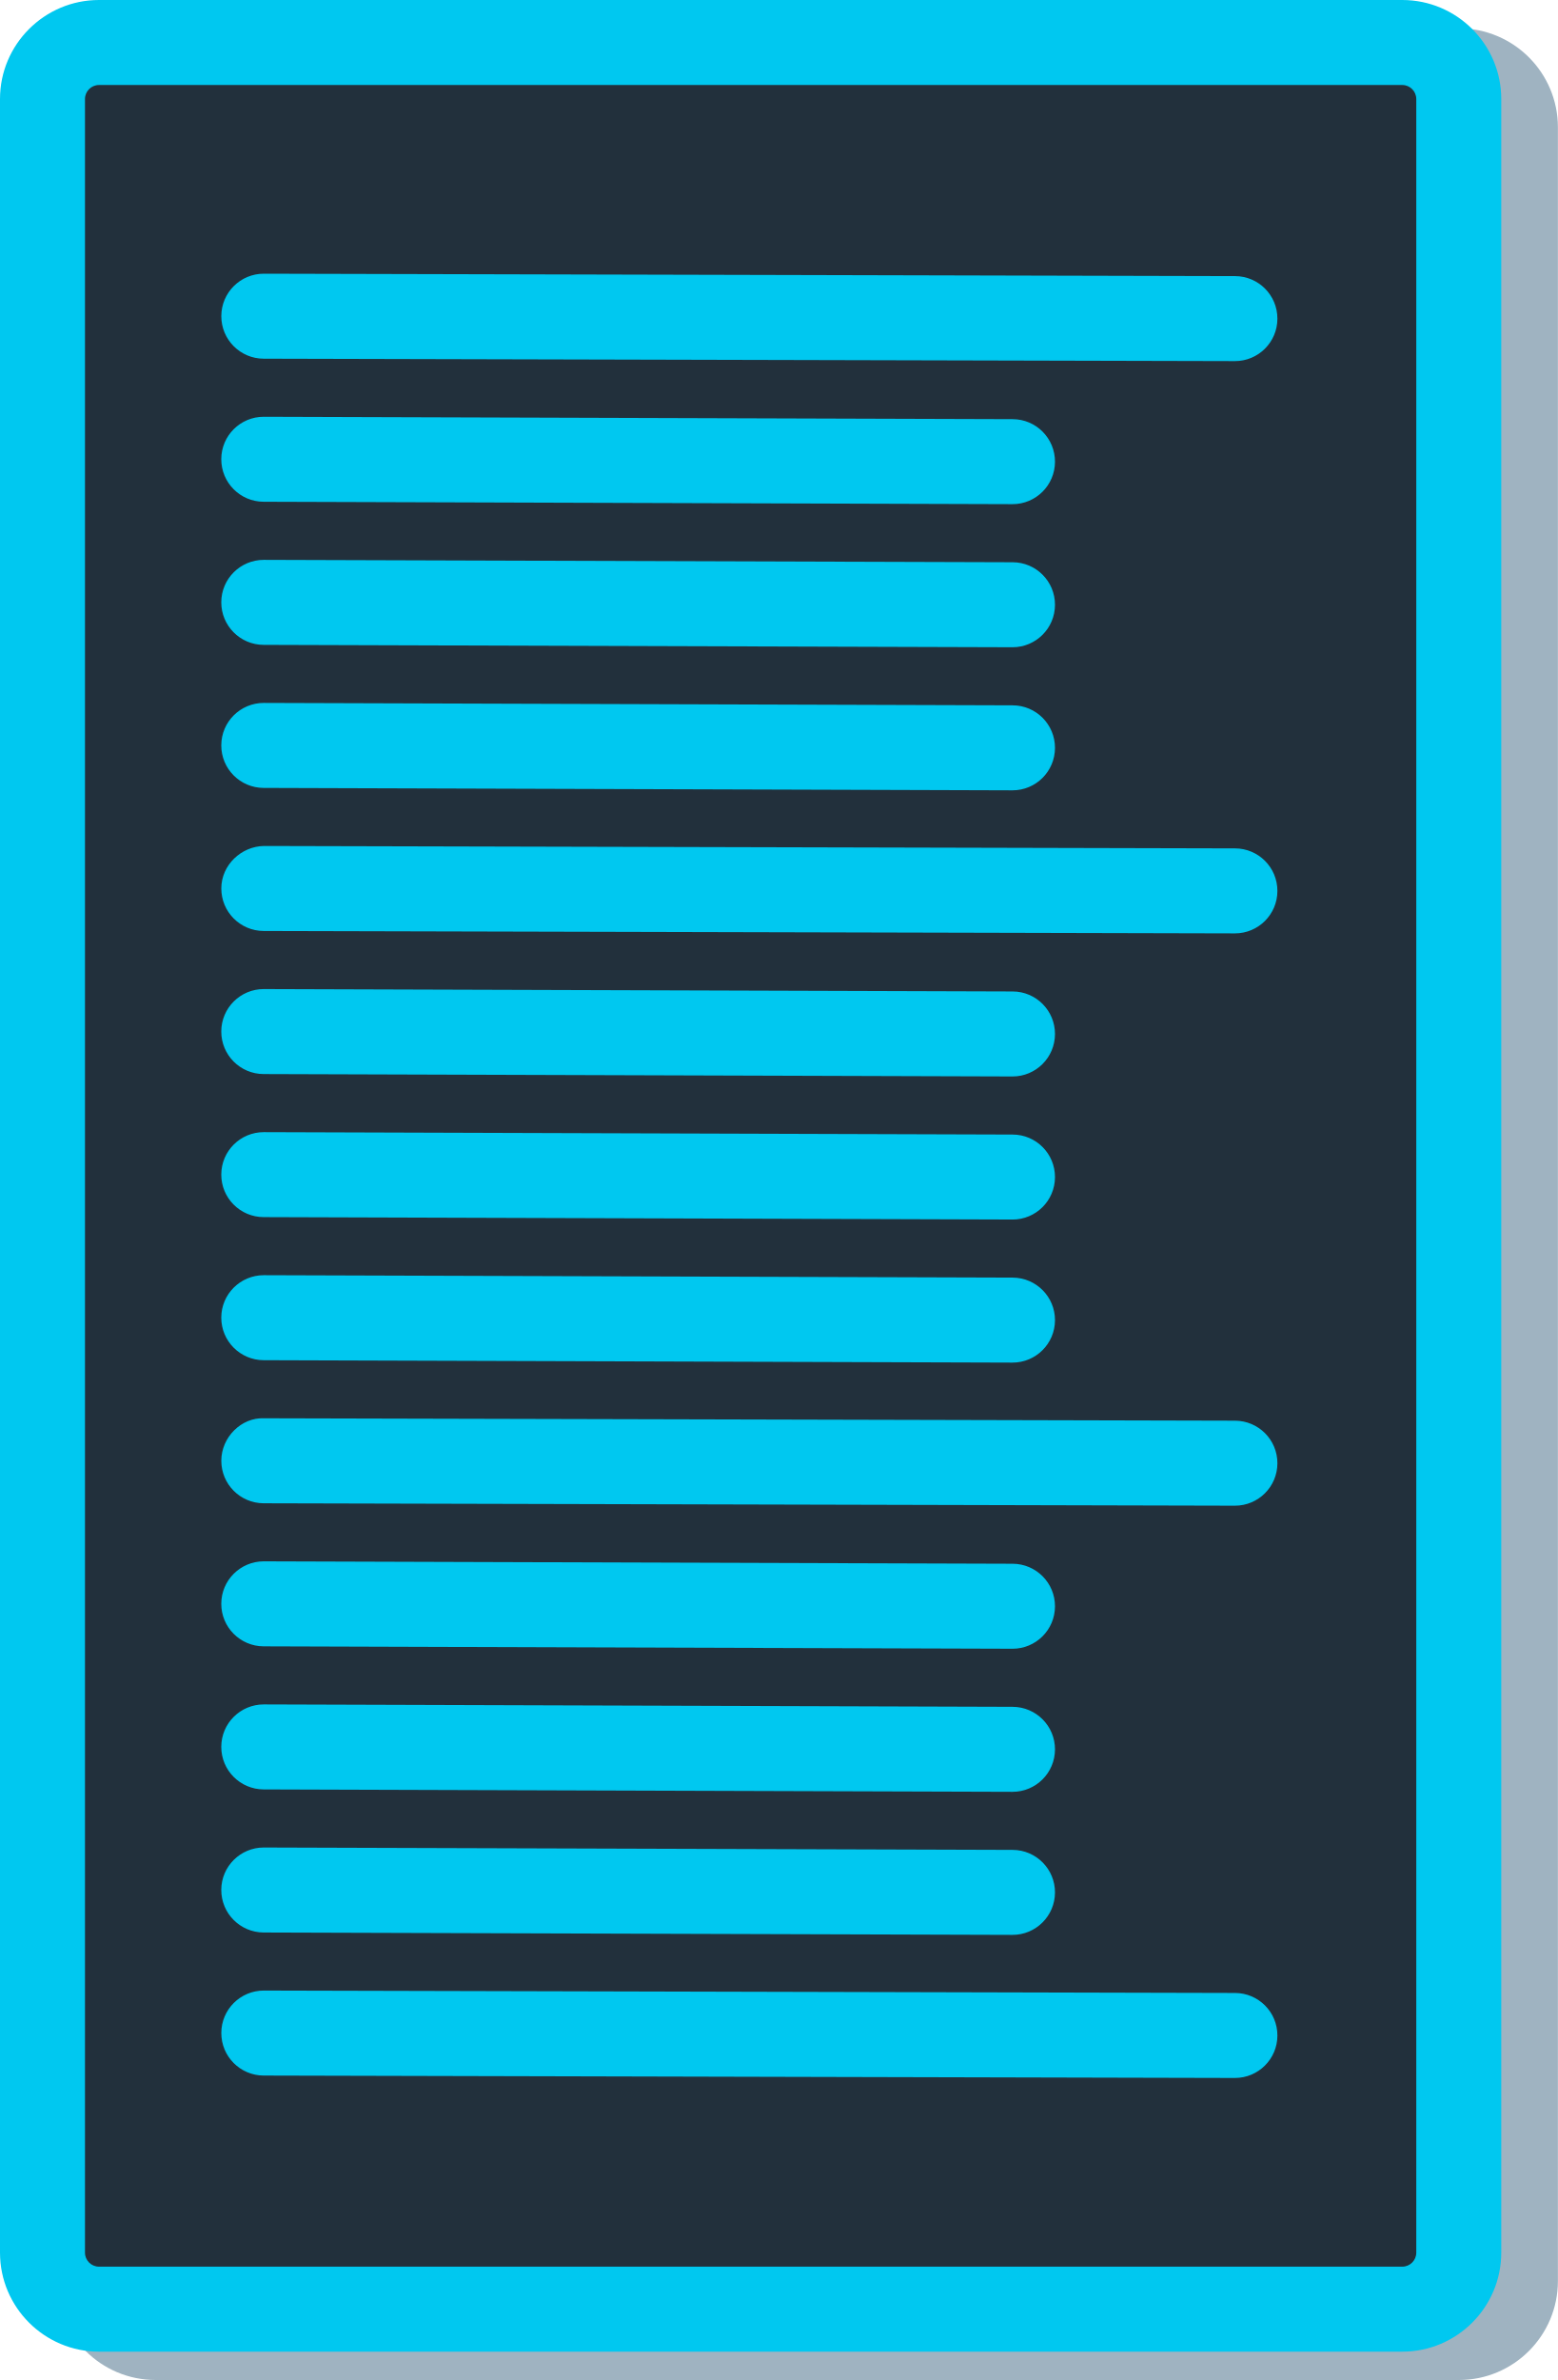
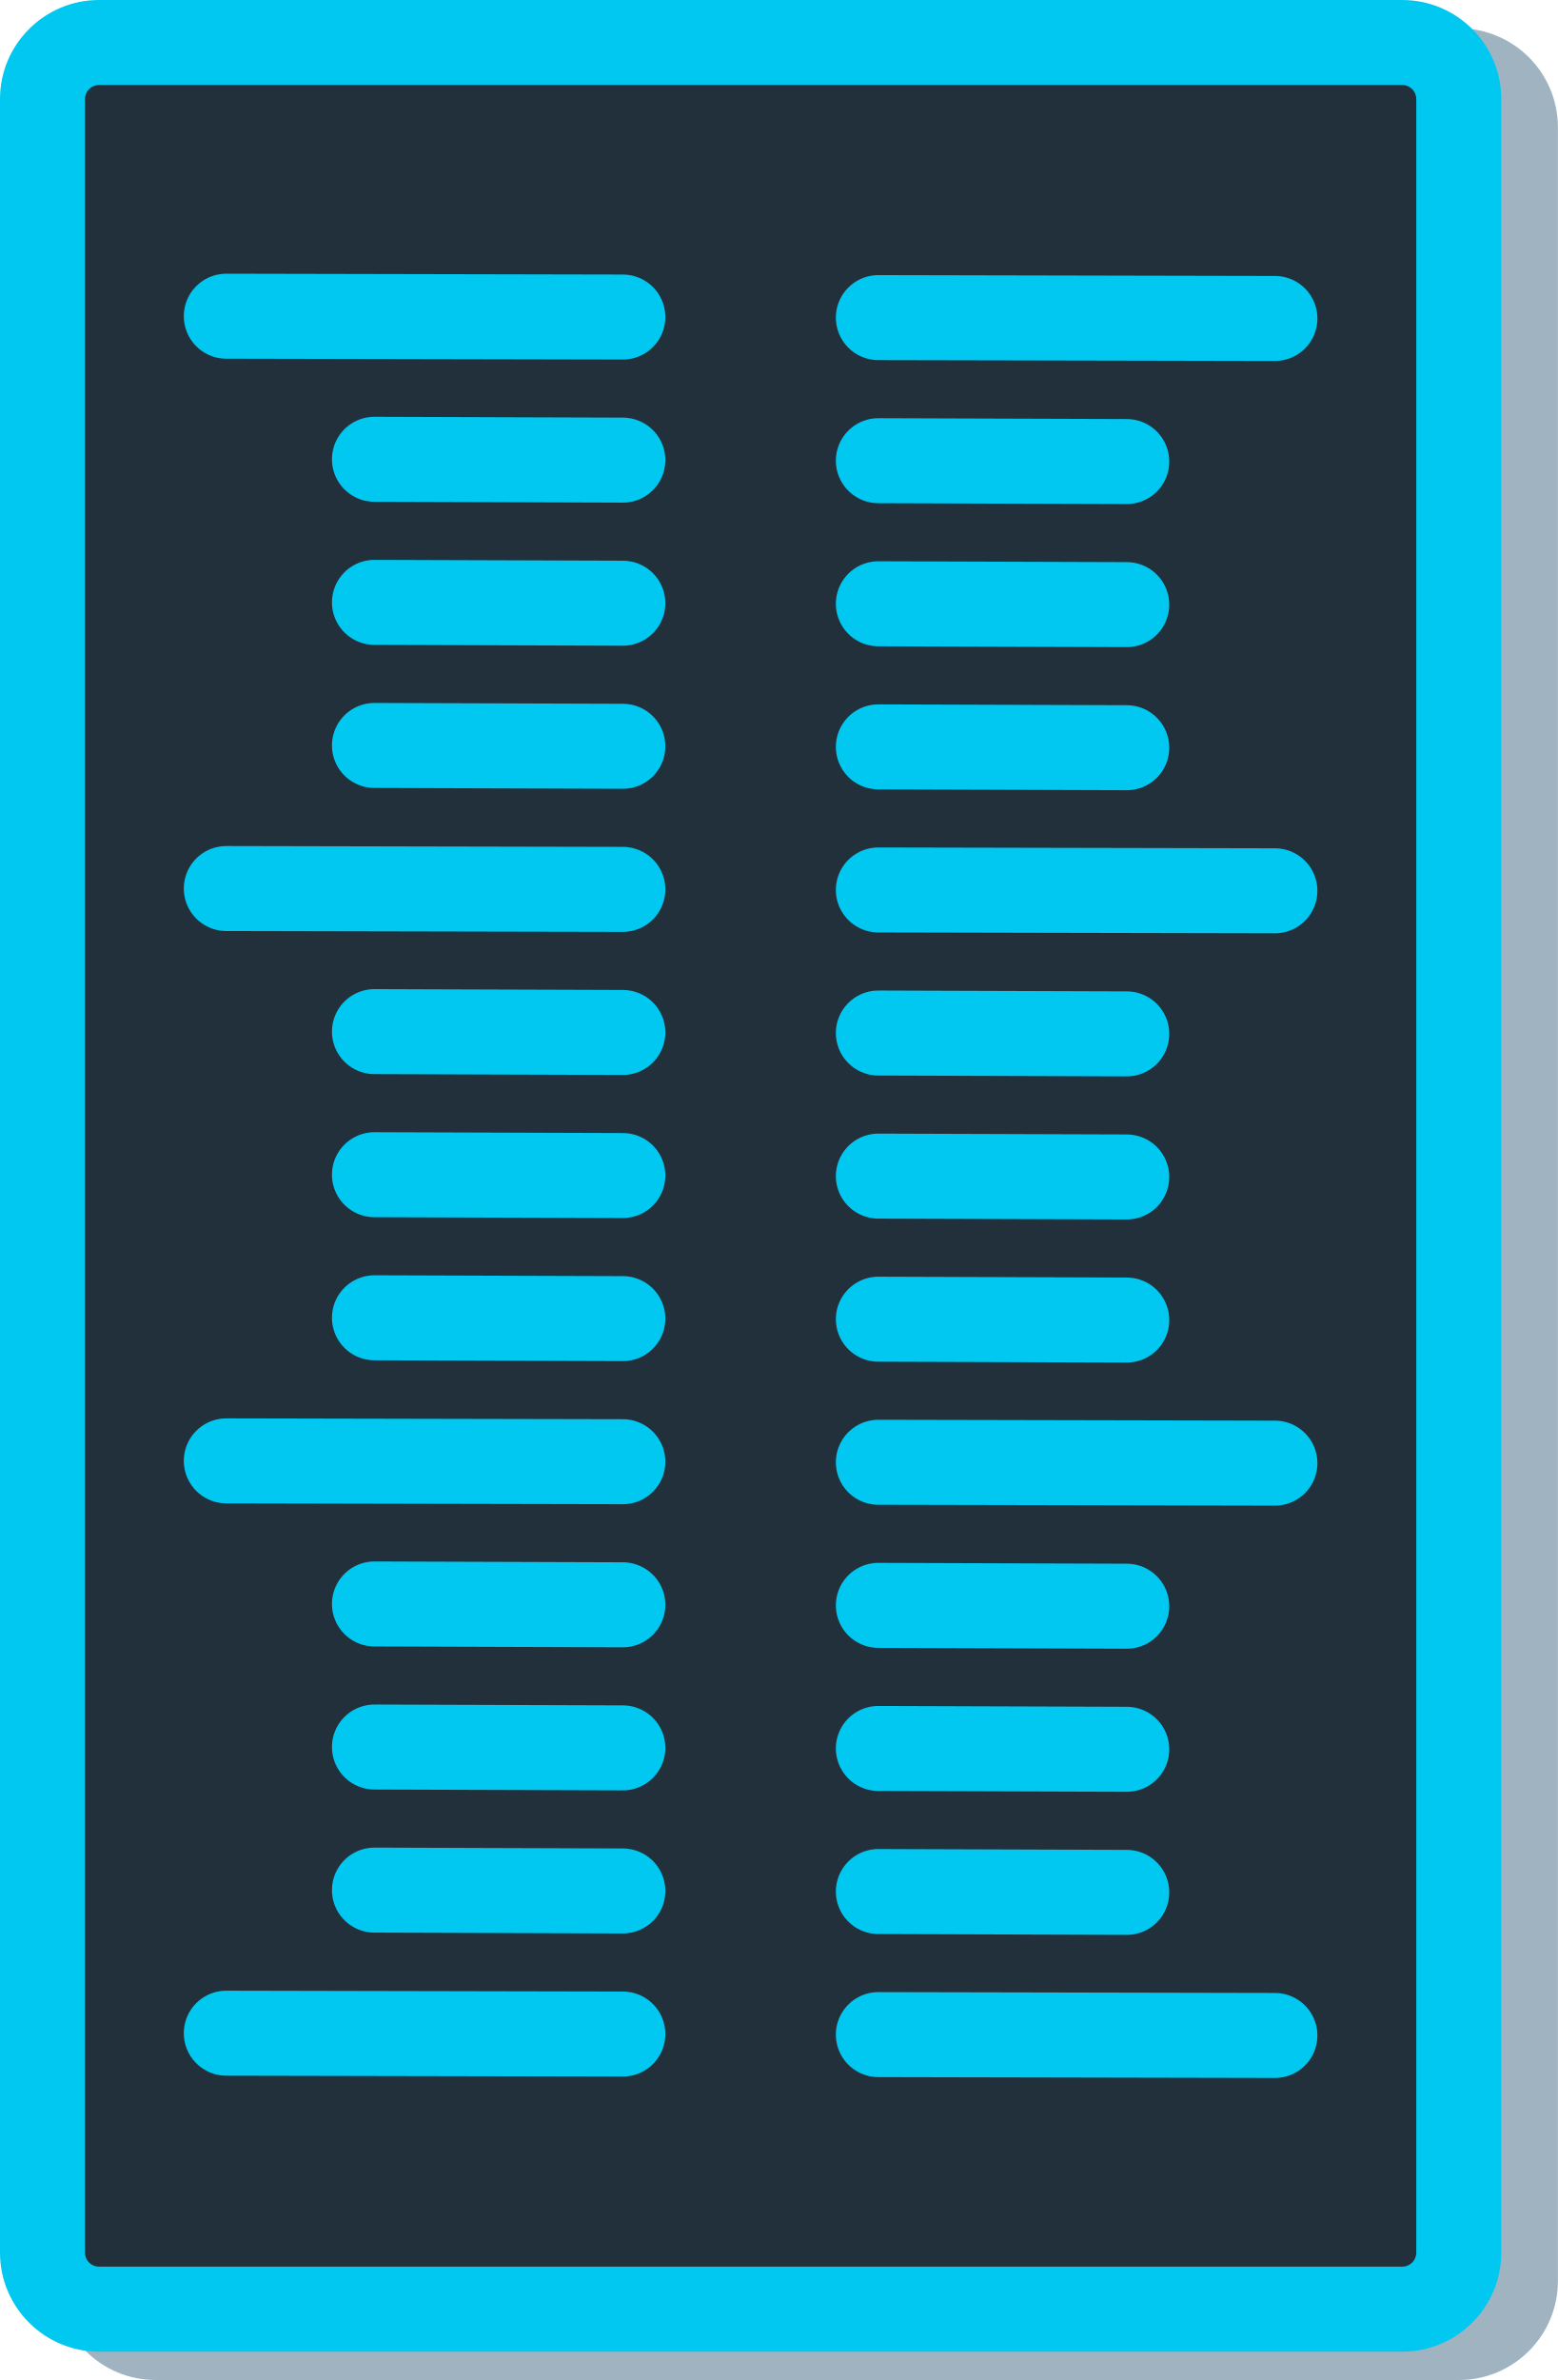
<svg xmlns="http://www.w3.org/2000/svg" id="Layer_2" data-name="Layer 2" viewBox="0 0 55 84">
  <defs>
    <style>
      .cls-1 {
        fill: #9fb3c1;
      }

      .cls-2 {
-         fill: #00c8f0;
+         fill: none;
+         stroke: #00c8f0;
+         stroke-linecap: round;
+         stroke-linejoin: round;
+         stroke-width: 3px;
      }

      .cls-3 {
-         fill: #063847;
+         fill: #00c8f0;
      }

      .cls-4 {
        fill: #22303c;
      }
    </style>
  </defs>
  <g id="Icon">
    <g>
      <rect class="cls-1" x="2" y="1" width="53" height="83" rx="3.495" ry="3.495" />
      <g>
        <rect class="cls-4" x="1.5" y="1.5" width="50" height="80" rx="1.995" ry="1.995" />
-         <path class="cls-2" d="M49.505,83H3.495c-1.927,0-3.495-1.568-3.495-3.495V3.495C0,1.568,1.568,0,3.495,0h46.01c1.927,0,3.495,1.568,3.495,3.495v76.01c0,1.927-1.568,3.495-3.495,3.495ZM3.495,3c-.273,0-.495.222-.495.495v76.01c0,.273.222.495.495.495h46.01c.273,0,.495-.222.495-.495V3.495c0-.273-.222-.495-.495-.495H3.495Z" />
+         <path class="cls-3" d="M49.505,83H3.495c-1.927,0-3.495-1.568-3.495-3.495V3.495C0,1.568,1.568,0,3.495,0h46.01c1.927,0,3.495,1.568,3.495,3.495v76.01c0,1.927-1.568,3.495-3.495,3.495ZM3.495,3c-.273,0-.495.222-.495.495v76.01c0,.273.222.495.495.495h46.01c.273,0,.495-.222.495-.495V3.495c0-.273-.222-.495-.495-.495H3.495Z" />
      </g>
      <g>
-         <g>
-           <line class="cls-3" x1="9.312" y1="11.16" x2="43.597" y2="11.245" />
-           <path class="cls-2" d="M43.597,12.745h-.004l-34.284-.085c-.828-.002-1.498-.675-1.496-1.504.002-.827.673-1.496,1.5-1.496h.004l34.284.085c.828.002,1.498.675,1.496,1.504-.002.827-.673,1.496-1.5,1.496Z" />
-         </g>
-         <g>
-           <line class="cls-3" x1="9.312" y1="16.209" x2="35.745" y2="16.294" />
-           <path class="cls-2" d="M35.745,17.794h-.005l-26.433-.085c-.828-.002-1.498-.676-1.495-1.505.002-.827.674-1.495,1.5-1.495h.005l26.433.085c.828.002,1.498.676,1.495,1.505-.003.827-.674,1.495-1.5,1.495Z" />
-         </g>
-         <g>
-           <line class="cls-3" x1="9.312" y1="21.259" x2="35.745" y2="21.344" />
-           <path class="cls-2" d="M35.745,22.844h-.005l-26.433-.084c-.828-.002-1.498-.676-1.495-1.505.002-.827.674-1.495,1.5-1.495h.005l26.433.084c.828.002,1.498.676,1.495,1.505-.003.827-.674,1.495-1.5,1.495Z" />
-         </g>
-         <g>
-           <line class="cls-3" x1="9.312" y1="26.309" x2="35.745" y2="26.394" />
-           <path class="cls-2" d="M35.745,27.894h-.005l-26.433-.085c-.828-.002-1.498-.676-1.495-1.505.002-.827.674-1.495,1.5-1.495h.005l26.433.085c.828.002,1.498.676,1.495,1.505-.003.827-.674,1.495-1.5,1.495Z" />
-         </g>
-         <g>
-           <line class="cls-3" x1="9.312" y1="31.358" x2="43.597" y2="31.443" />
-           <path class="cls-2" d="M43.597,32.943h-.004l-34.284-.085c-.828-.002-1.498-.675-1.496-1.504.002-.828.71-1.483,1.504-1.496l34.284.085c.828.002,1.498.675,1.496,1.504-.002.827-.673,1.496-1.5,1.496Z" />
-         </g>
-         <g>
-           <line class="cls-3" x1="9.312" y1="36.408" x2="35.745" y2="36.493" />
-           <path class="cls-2" d="M35.745,37.993h-.005l-26.433-.085c-.828-.002-1.498-.676-1.495-1.505.002-.827.674-1.495,1.5-1.495h.005l26.433.085c.828.002,1.498.676,1.495,1.505-.003.827-.674,1.495-1.5,1.495Z" />
-         </g>
-         <g>
-           <line class="cls-3" x1="9.312" y1="41.458" x2="35.745" y2="41.542" />
-           <path class="cls-2" d="M35.745,43.042h-.005l-26.433-.085c-.828-.002-1.498-.676-1.495-1.504.002-.827.674-1.495,1.5-1.495h.005l26.433.085c.828.002,1.498.676,1.495,1.505-.003.827-.674,1.495-1.5,1.495Z" />
-         </g>
-         <g>
-           <line class="cls-3" x1="9.312" y1="46.507" x2="35.745" y2="46.592" />
-           <path class="cls-2" d="M35.745,48.092h-.005l-26.433-.085c-.828-.003-1.498-.677-1.495-1.505.002-.827.674-1.495,1.5-1.495h.005l26.433.085c.828.003,1.498.677,1.495,1.505-.003.827-.674,1.495-1.5,1.495Z" />
-         </g>
-         <g>
-           <line class="cls-3" x1="9.312" y1="51.557" x2="43.597" y2="51.642" />
-           <path class="cls-2" d="M43.597,53.142h-.004l-34.284-.085c-.828-.002-1.498-.675-1.496-1.504.002-.829.71-1.53,1.504-1.496l34.284.085c.828.002,1.498.675,1.496,1.504-.002.827-.673,1.496-1.5,1.496Z" />
-         </g>
-         <g>
-           <line class="cls-3" x1="9.312" y1="56.606" x2="35.745" y2="56.691" />
-           <path class="cls-2" d="M35.745,58.191h-.005l-26.433-.085c-.828-.003-1.498-.677-1.495-1.505.002-.827.674-1.495,1.5-1.495h.005l26.433.085c.828.003,1.498.677,1.495,1.505-.003.827-.674,1.495-1.5,1.495Z" />
-         </g>
-         <g>
-           <line class="cls-3" x1="9.312" y1="61.656" x2="35.745" y2="61.741" />
-           <path class="cls-2" d="M35.745,63.241h-.005l-26.433-.085c-.828-.003-1.498-.677-1.495-1.505.002-.827.674-1.495,1.5-1.495h.005l26.433.085c.828.003,1.498.677,1.495,1.505-.003.827-.674,1.495-1.5,1.495Z" />
-         </g>
-         <g>
-           <line class="cls-3" x1="9.312" y1="66.706" x2="35.745" y2="66.791" />
-           <path class="cls-2" d="M35.745,68.29h-.005l-26.433-.084c-.828-.003-1.498-.677-1.495-1.505.002-.826.674-1.495,1.5-1.495h.005l26.433.084c.828.003,1.498.677,1.495,1.505-.003.826-.674,1.495-1.5,1.495Z" />
-         </g>
-         <g>
-           <line class="cls-3" x1="9.312" y1="71.755" x2="43.597" y2="71.84" />
-           <path class="cls-2" d="M43.597,73.34h-.004l-34.284-.085c-.828-.002-1.498-.675-1.496-1.504.002-.827.673-1.496,1.5-1.496h.004l34.284.085c.828.002,1.498.675,1.496,1.504-.002.827-.673,1.496-1.5,1.496Z" />
-         </g>
+         <line class="cls-2" x1="45.009" y1="11.24" x2="31.009" y2="11.21" />
+         <line class="cls-2" x1="21.989" y1="11.19" x2="7.989" y2="11.16" />
+         <line class="cls-2" x1="39.779" y1="16.29" x2="31.009" y2="16.26" />
+         <line class="cls-2" x1="21.989" y1="16.24" x2="13.219" y2="16.21" />
+         <line class="cls-2" x1="39.779" y1="21.34" x2="31.009" y2="21.31" />
+         <line class="cls-2" x1="21.989" y1="21.29" x2="13.219" y2="21.26" />
+         <line class="cls-2" x1="39.779" y1="26.39" x2="31.009" y2="26.36" />
+         <line class="cls-2" x1="21.989" y1="26.34" x2="13.219" y2="26.31" />
+         <line class="cls-2" x1="45.009" y1="31.44" x2="31.009" y2="31.41" />
+         <line class="cls-2" x1="21.989" y1="31.39" x2="7.989" y2="31.36" />
+         <line class="cls-2" x1="39.779" y1="36.49" x2="31.009" y2="36.46" />
+         <line class="cls-2" x1="21.989" y1="36.44" x2="13.219" y2="36.41" />
+         <line class="cls-2" x1="39.779" y1="41.54" x2="31.009" y2="41.51" />
+         <line class="cls-2" x1="21.989" y1="41.49" x2="13.219" y2="41.46" />
+         <line class="cls-2" x1="39.779" y1="46.59" x2="31.009" y2="46.56" />
+         <line class="cls-2" x1="21.989" y1="46.54" x2="13.219" y2="46.51" />
+         <line class="cls-2" x1="45.009" y1="51.64" x2="31.009" y2="51.61" />
+         <line class="cls-2" x1="21.989" y1="51.59" x2="7.989" y2="51.56" />
+         <line class="cls-2" x1="39.779" y1="56.69" x2="31.009" y2="56.66" />
+         <line class="cls-2" x1="21.989" y1="56.64" x2="13.219" y2="56.61" />
+         <line class="cls-2" x1="39.779" y1="61.74" x2="31.009" y2="61.71" />
+         <line class="cls-2" x1="21.989" y1="61.69" x2="13.219" y2="61.66" />
+         <line class="cls-2" x1="39.779" y1="66.79" x2="31.009" y2="66.76" />
+         <line class="cls-2" x1="21.989" y1="66.74" x2="13.219" y2="66.71" />
+         <line class="cls-2" x1="45.009" y1="71.84" x2="31.009" y2="71.81" />
+         <line class="cls-2" x1="21.989" y1="71.79" x2="7.989" y2="71.76" />
      </g>
    </g>
  </g>
</svg>
